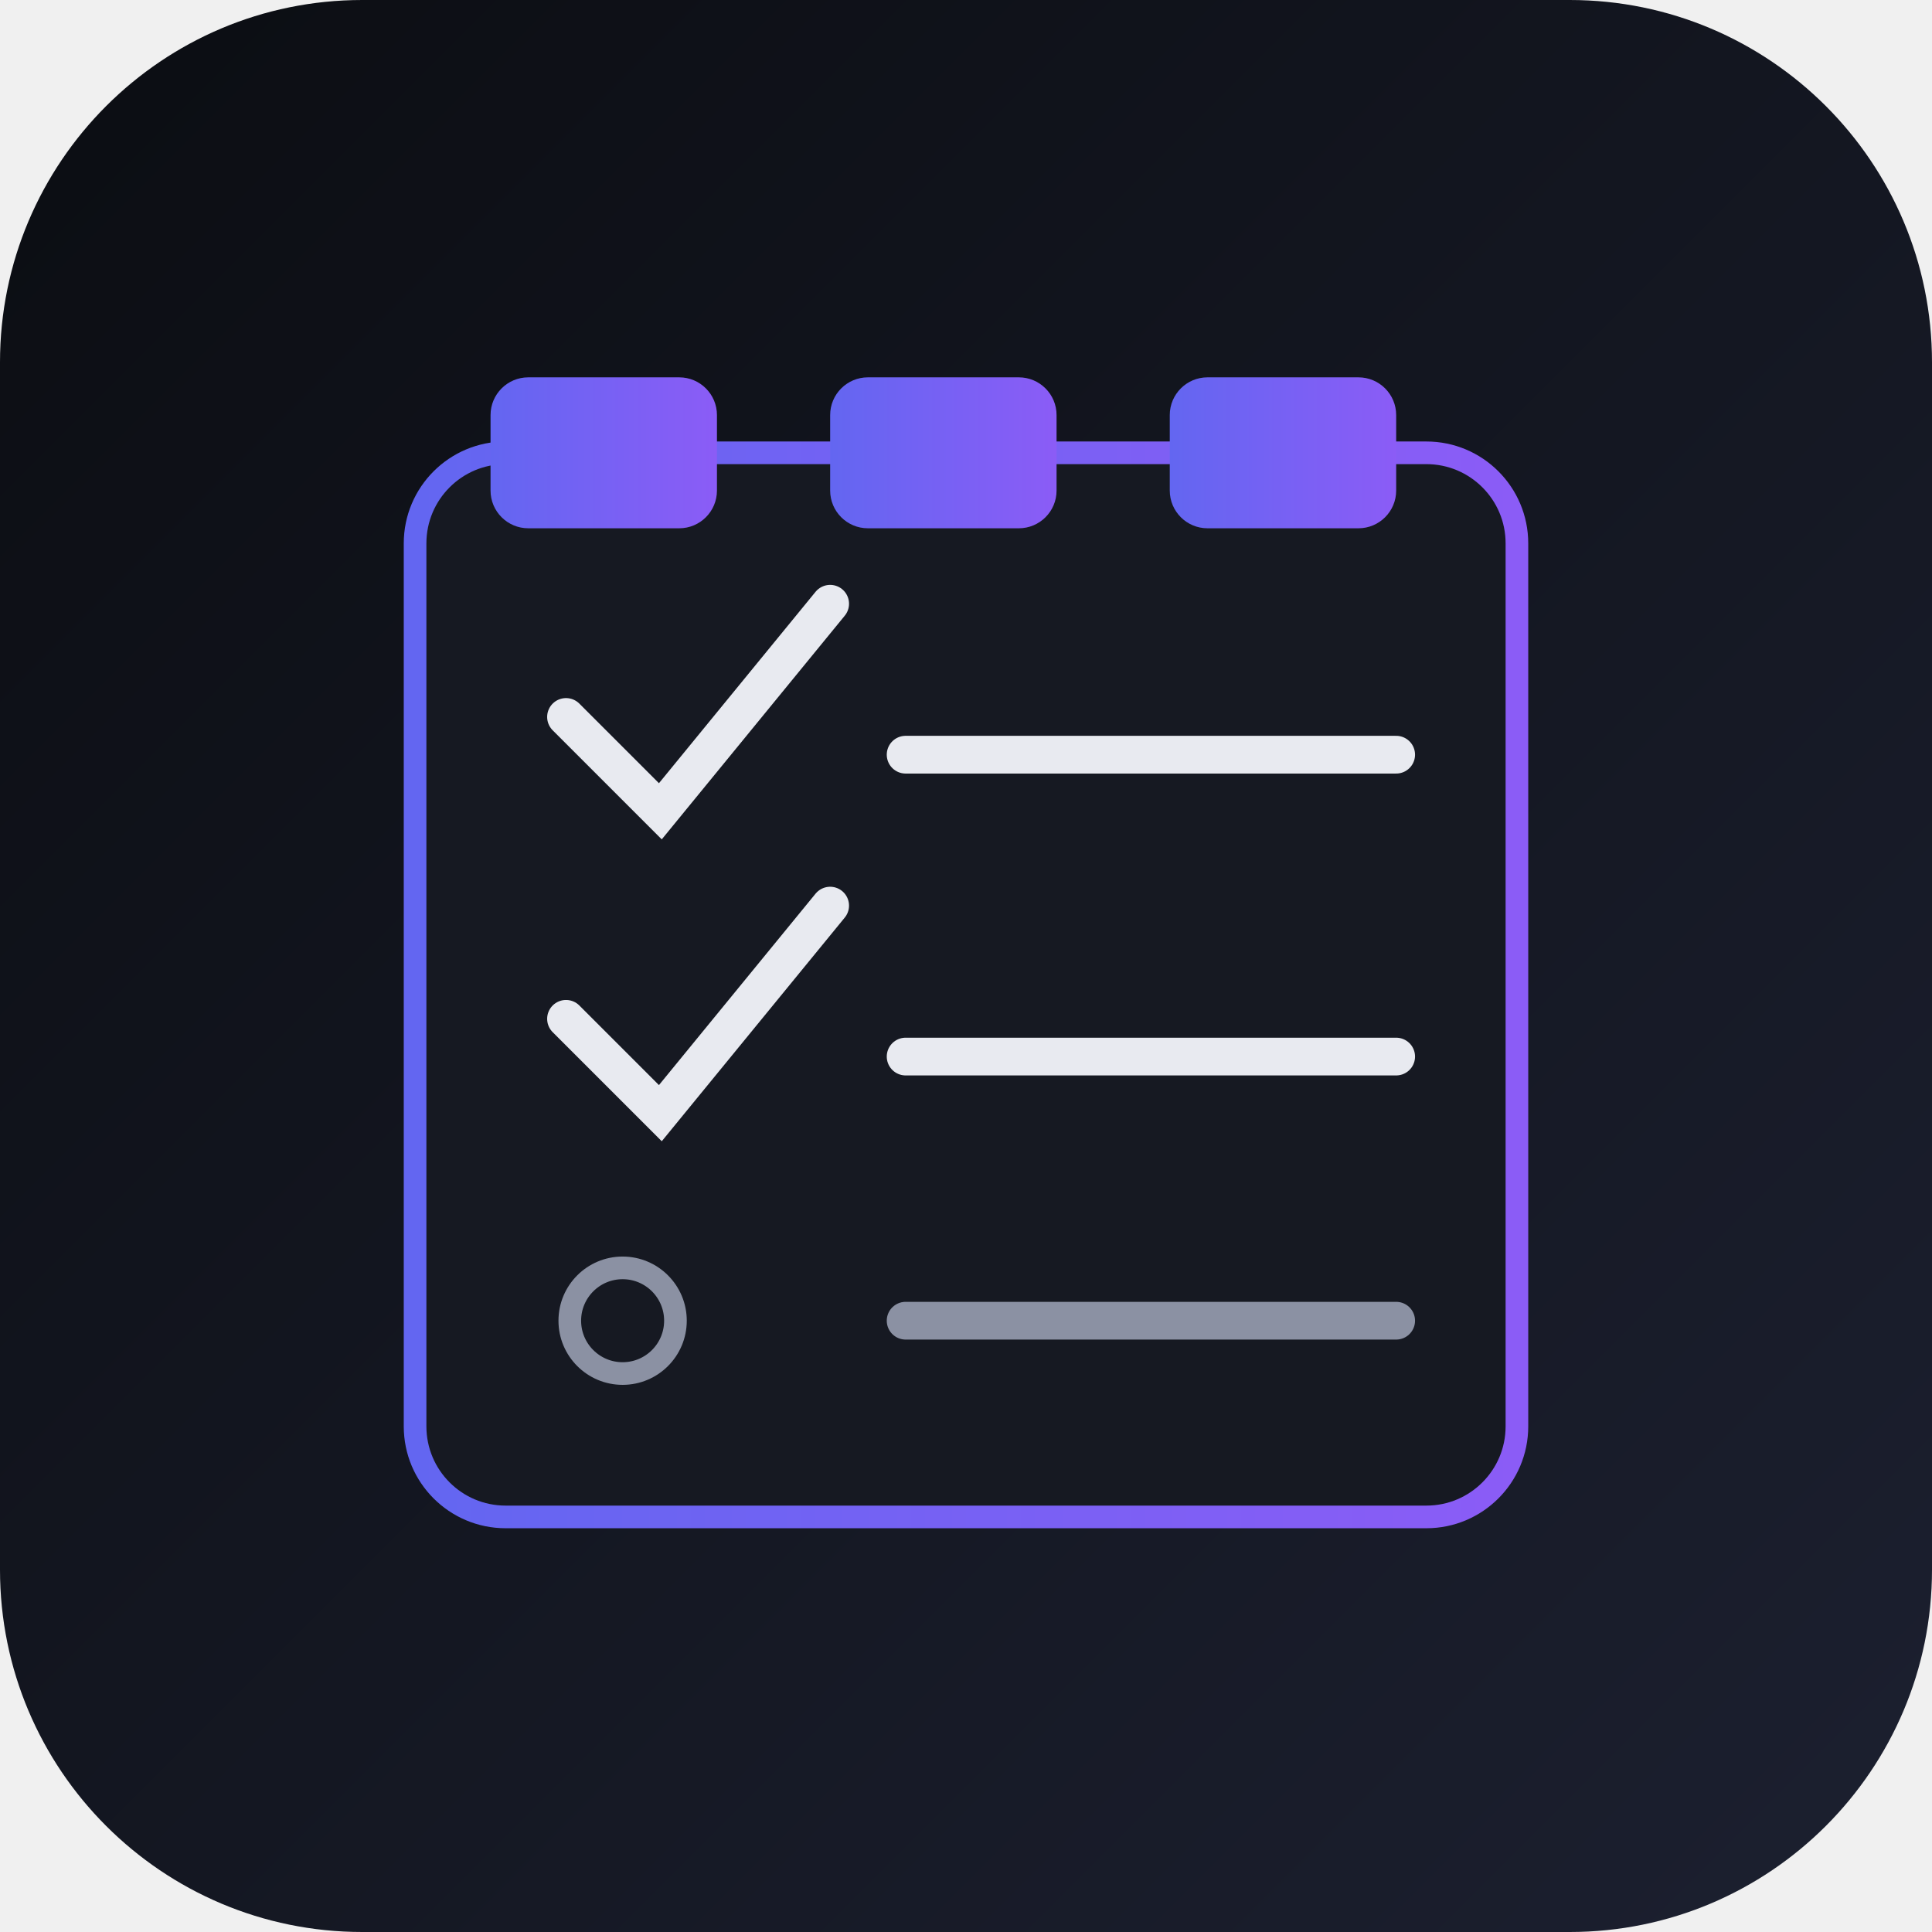
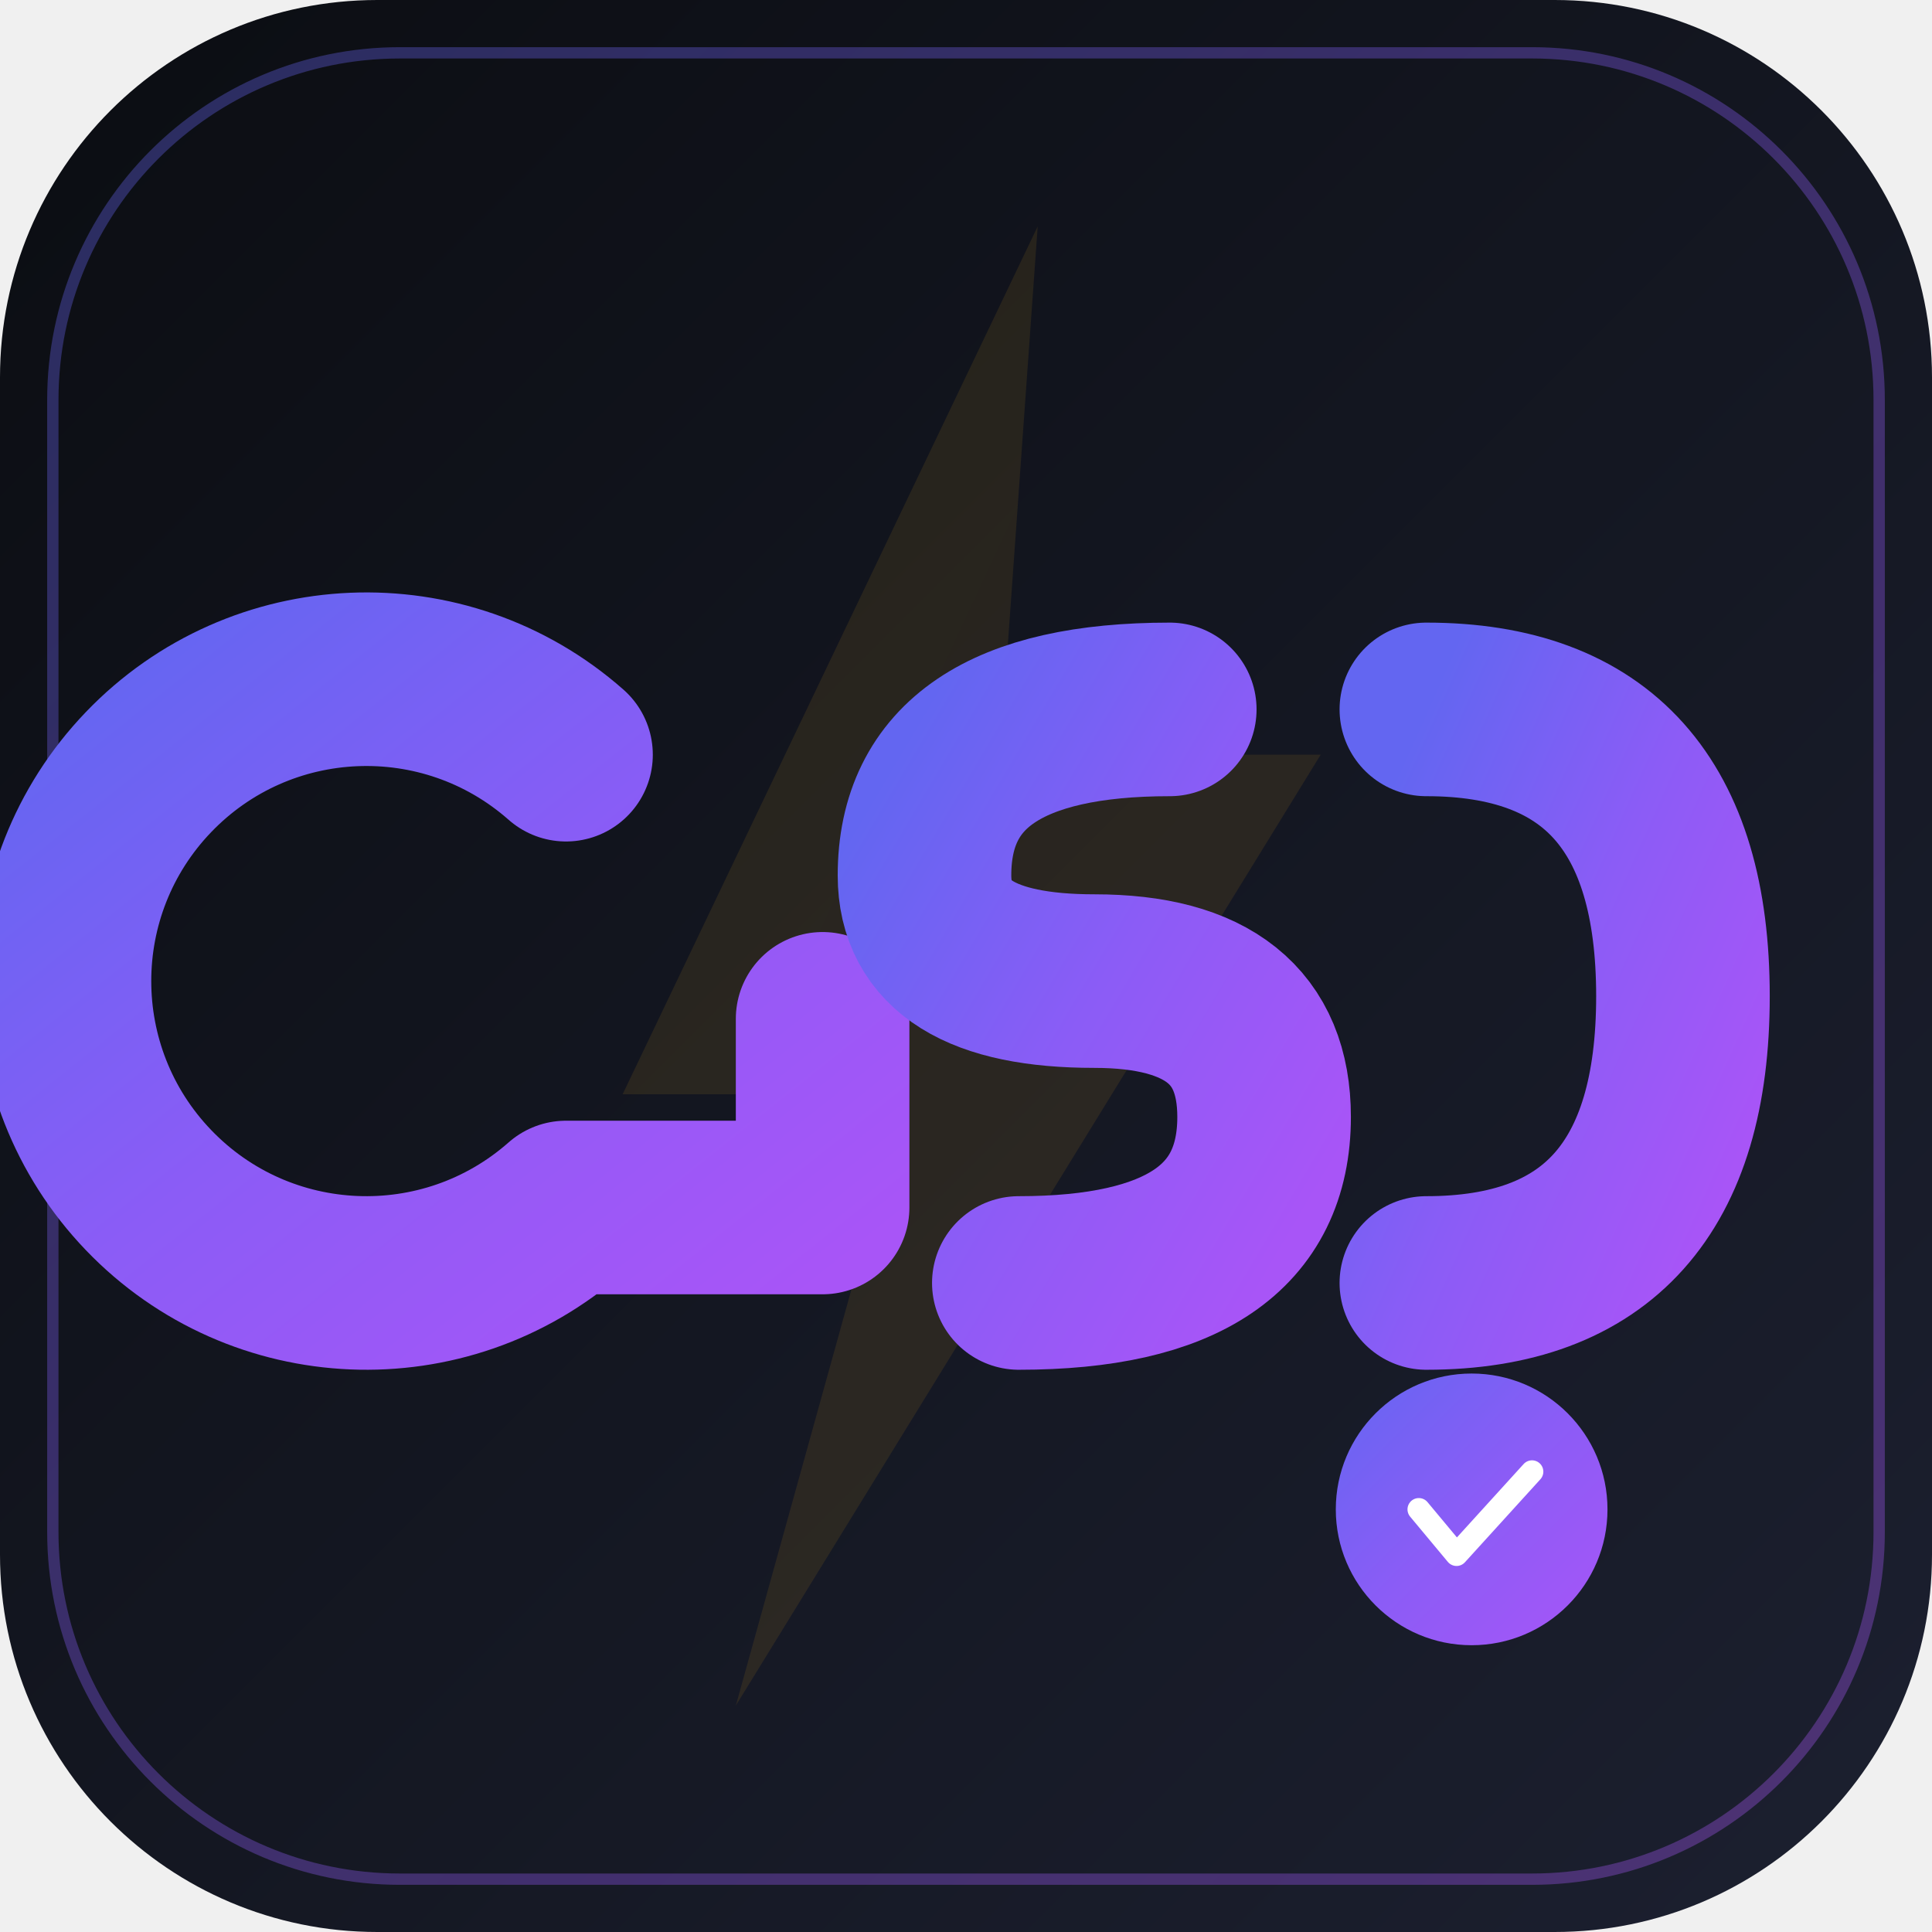
<svg xmlns="http://www.w3.org/2000/svg" viewBox="0 0 512 512">
  <defs>
    <linearGradient id="bg" x1="0%" y1="0%" x2="100%" y2="100%">
      <stop offset="0%" stop-color="#0b0d12" />
      <stop offset="100%" stop-color="#1c2030" />
    </linearGradient>
-     <linearGradient id="accent" x1="0%" y1="0%" x2="100%" y2="0%">
+     <linearGradient id="grad" x1="0%" y1="0%" x2="100%" y2="100%">
      <stop offset="0%" stop-color="#6366f1" />
-       <stop offset="100%" stop-color="#8b5cf6" />
+       <stop offset="50%" stop-color="#8b5cf6" />
+       <stop offset="100%" stop-color="#a855f7" />
+     </linearGradient>
+     <linearGradient id="bolt" x1="0%" y1="0%" x2="100%" y2="100%">
+       <stop offset="0%" stop-color="#fbbf24" />
+       <stop offset="100%" stop-color="#f59e0b" />
    </linearGradient>
  </defs>
-   <rect width="512" height="512" rx="96" fill="url(#bg)" />
-   <rect x="110" y="120" width="292" height="282" rx="24" fill="#161922" stroke="url(#accent)" stroke-width="6" />
-   <rect x="130" y="100" width="60" height="40" rx="10" fill="url(#accent)" />
-   <rect x="220" y="100" width="60" height="40" rx="10" fill="url(#accent)" />
-   <rect x="310" y="100" width="60" height="40" rx="10" fill="url(#accent)" />
-   <g stroke="#e8eaf0" stroke-width="10" stroke-linecap="round" fill="none">
-     <path d="M150 190 l25 25 l45 -55" />
-     <line x1="240" y1="200" x2="370" y2="200" />
-     <path d="M150 270 l25 25 l45 -55" />
-     <line x1="240" y1="280" x2="370" y2="280" />
-     <circle cx="165" cy="350" r="14" stroke="#8b91a3" stroke-width="6" />
-     <line x1="240" y1="350" x2="370" y2="350" stroke="#8b91a3" />
+   <rect width="512" height="512" rx="100" fill="url(#bg)" />
+   <rect x="14" y="14" width="484" height="484" rx="92" fill="none" stroke="url(#grad)" stroke-width="3" opacity="0.35" />
+   <path d="M275 60 L165 290 L240 290 L195 452 L350 200 L265 200 Z" fill="url(#bolt)" opacity="0.10" />
+   <g stroke="url(#grad)" stroke-width="46" stroke-linecap="round" stroke-linejoin="round" fill="none">
+     <path d="M150 200 A 80 80 0 1 0 150 320 L 218 320 L 218 270" />
+   </g>
+   <g stroke="url(#grad)" stroke-width="46" stroke-linecap="round" stroke-linejoin="round" fill="none">
+     <path d="M310 188 Q 245 188 245 232 Q 245 260 290 260 Q 335 260 335 296 Q 335 340 270 340" />
+   </g>
+   <g stroke="url(#grad)" stroke-width="46" stroke-linecap="round" stroke-linejoin="round" fill="none">
+     <line x1="378" y1="190" x2="378" y2="338" />
+     <path d="M378 188 Q 446 188 446 264 Q 446 340 378 340" />
+   </g>
+   <g transform="translate(390 400)">
+     <circle r="36" fill="url(#grad)" />
+     <path d="M -14 0 L -4 12 L 16 -10" stroke="white" stroke-width="6" fill="none" stroke-linecap="round" stroke-linejoin="round" />
  </g>
</svg>
